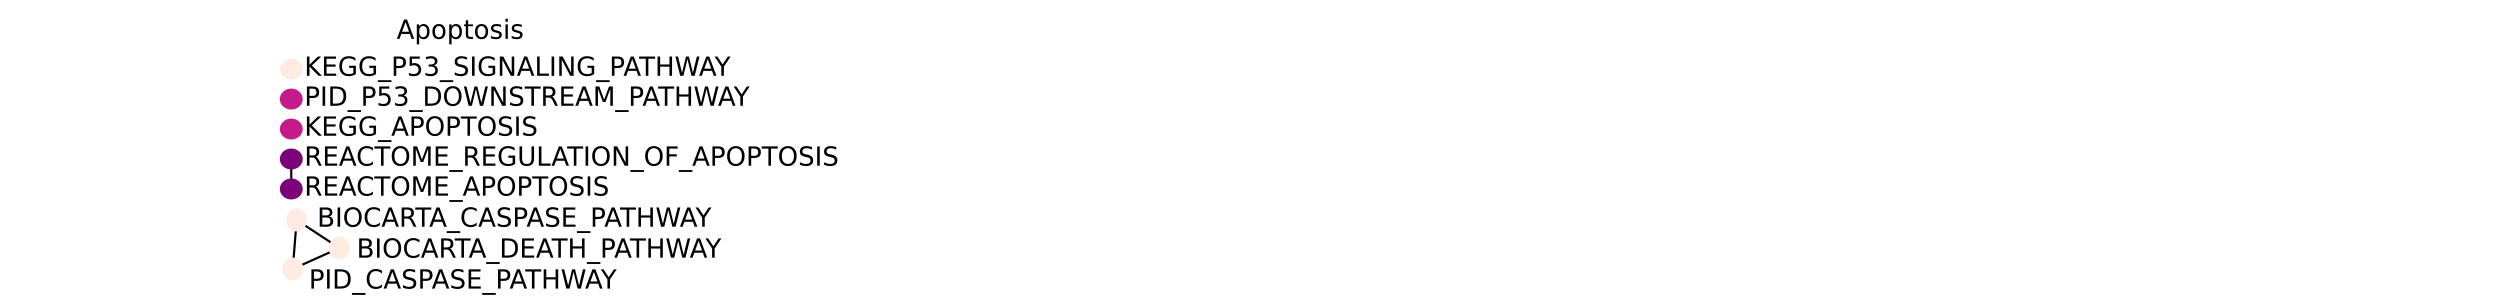
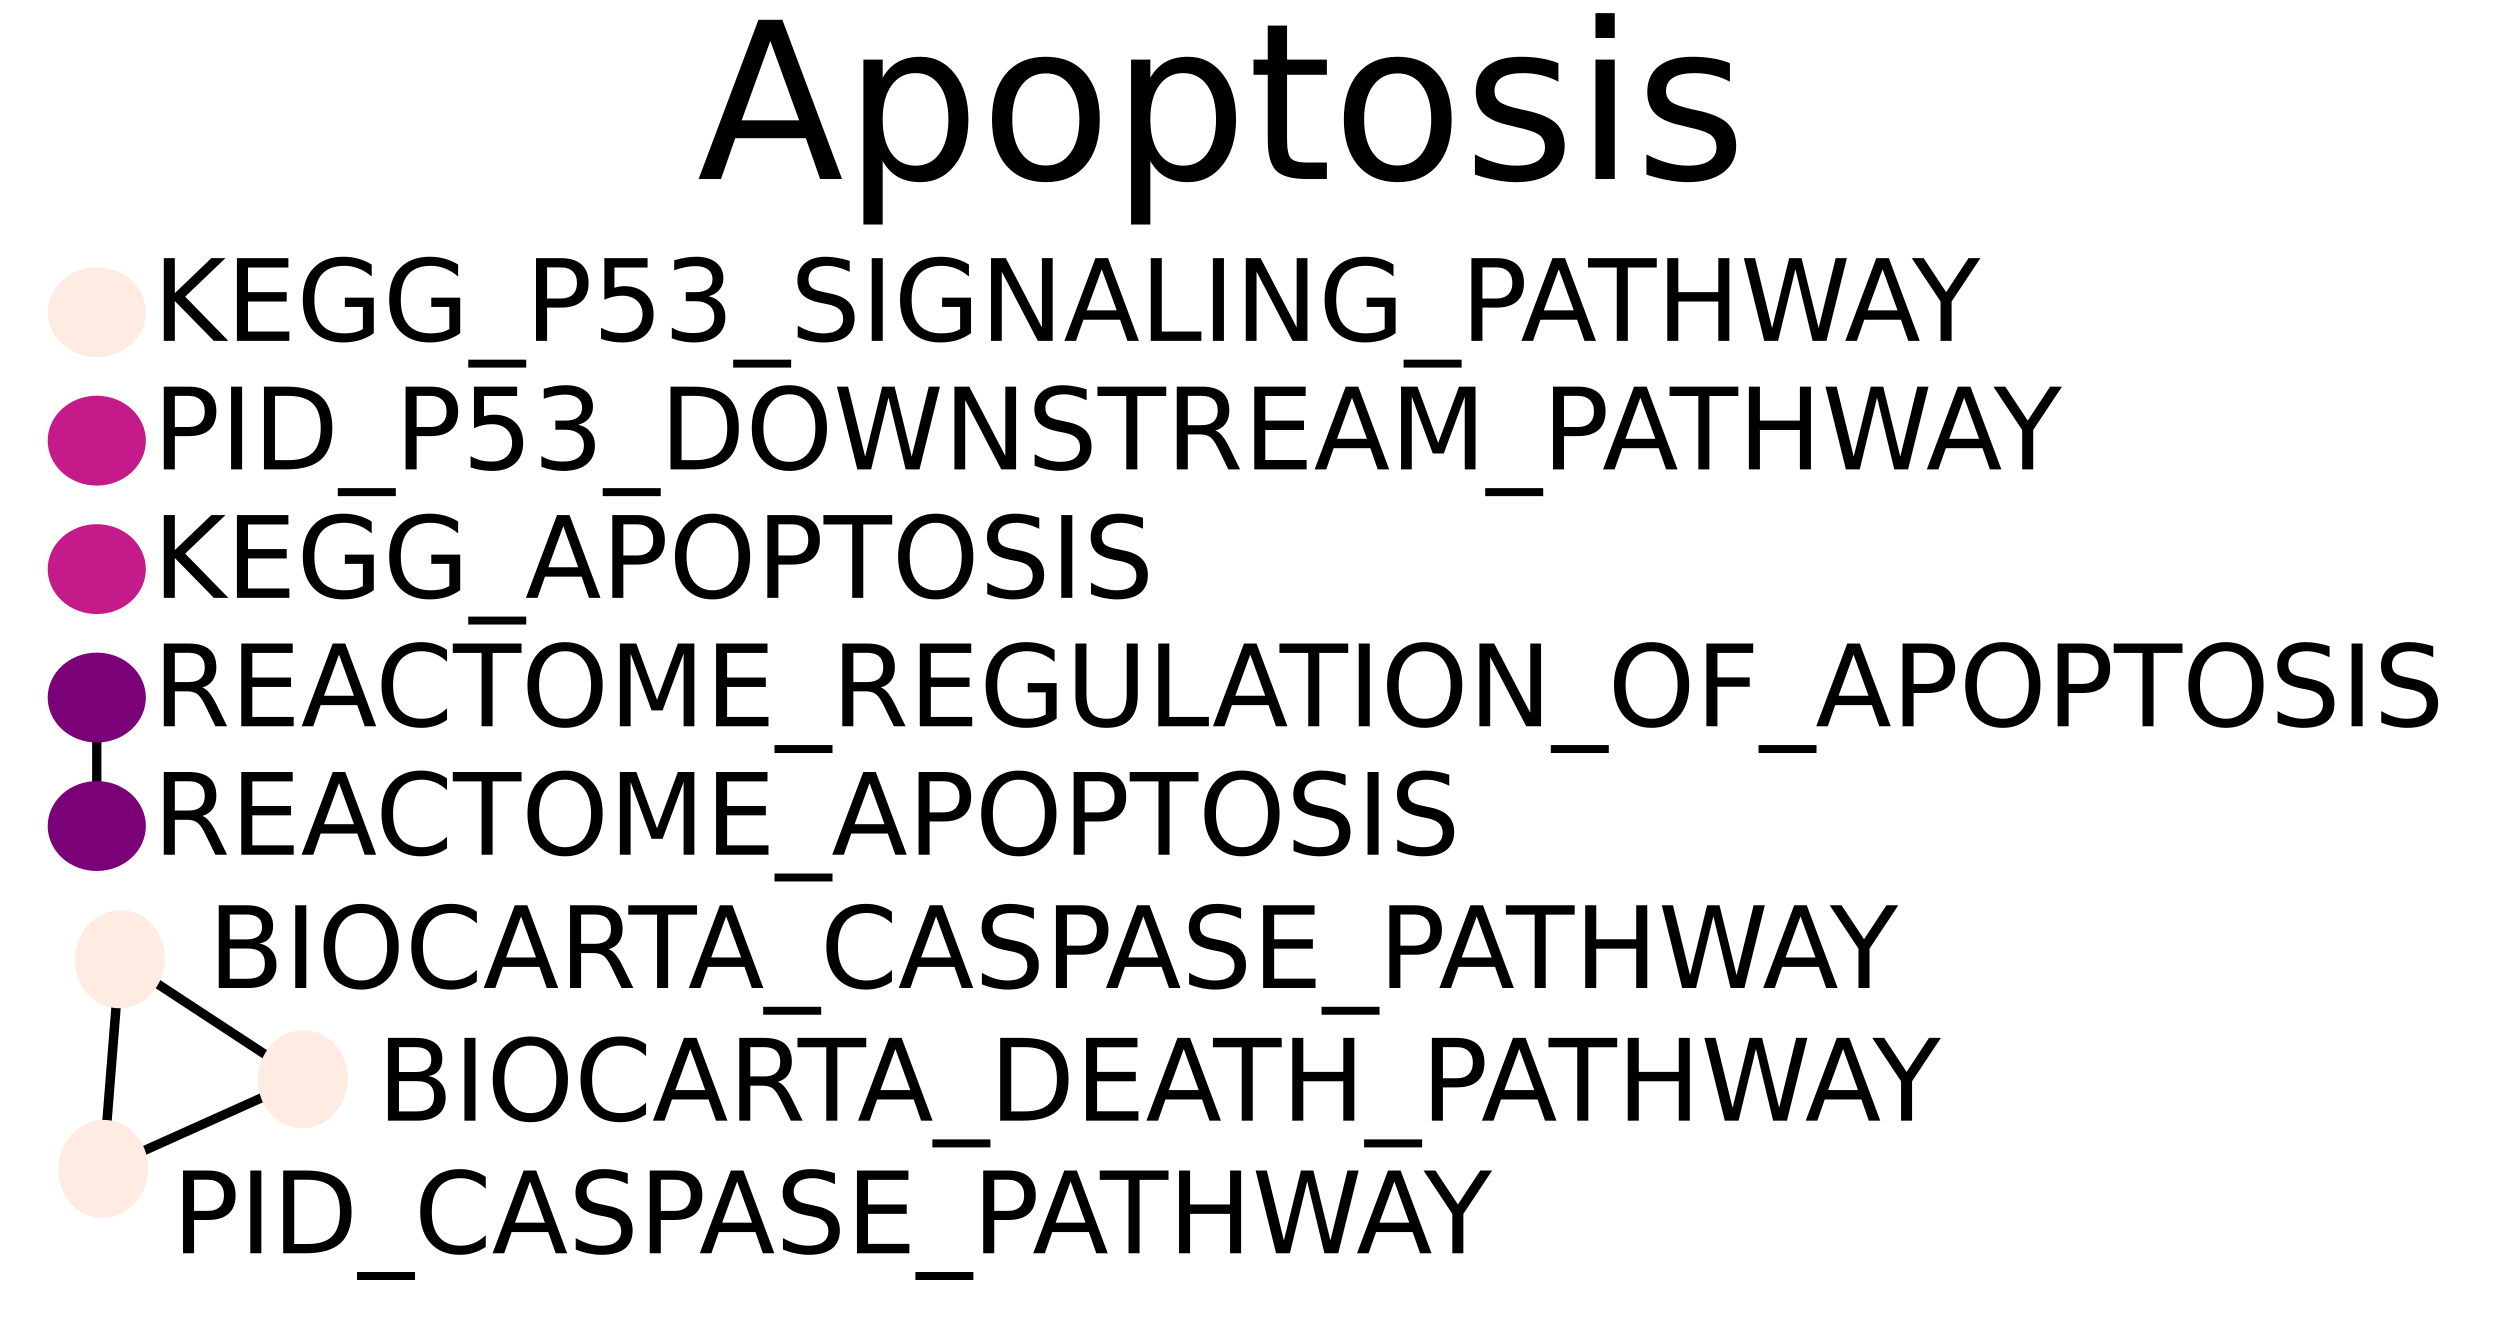
- <svg xmlns="http://www.w3.org/2000/svg" height="142.2pt" version="1.1" viewBox="0 0 1188 142.2" width="1188pt" id="svg3980">
-   <defs id="defs3905">
+ <svg xmlns="http://www.w3.org/2000/svg" height="146.491pt" version="1.1" viewBox="0 0 277.088 146.491" width="277.088pt" id="svg3980">
+   <defs id="defs3905" style="stroke-linecap:butt;stroke-linejoin:round">
    <style type="text/css" id="style3903">
*{stroke-linecap:butt;stroke-linejoin:round;}
  </style>
  </defs>
-   <path id="path3910" style="fill:#feebe2;stroke-linecap:butt;stroke-linejoin:round" d="m 163.593,31.334 c 1.401,0 2.745,-0.501 3.735,-1.393 0.991,-0.892 1.547,-2.102 1.547,-3.363 0,-1.261 -0.557,-2.471 -1.547,-3.363 -0.991,-0.892 -2.334,-1.393 -3.735,-1.393 -1.401,0 -2.745,0.501 -3.735,1.393 -0.991,0.892 -1.547,2.102 -1.547,3.363 0,1.261 0.557,2.471 1.547,3.363 0.991,0.892 2.334,1.393 3.735,1.393 z" clip-path="url(#pe83d30326e)" transform="matrix(1.03008,0,0,1.047661,-30.10106,5.004301)" />
-   <path id="path3913" style="fill:#c51b8a;stroke-linecap:butt;stroke-linejoin:round" d="m 163.593,44.923 c 1.401,0 2.745,-0.501 3.735,-1.393 0.991,-0.892 1.547,-2.102 1.547,-3.363 0,-1.261 -0.557,-2.471 -1.547,-3.363 -0.991,-0.892 -2.334,-1.393 -3.735,-1.393 -1.401,0 -2.745,0.501 -3.735,1.393 -0.991,0.892 -1.547,2.102 -1.547,3.363 0,1.261 0.557,2.471 1.547,3.363 0.991,0.892 2.334,1.393 3.735,1.393 z" clip-path="url(#pe83d30326e)" transform="matrix(1.03008,0,0,1.047661,-30.10106,5.004301)" />
-   <path id="path3916" style="fill:#c51b8a;stroke-linecap:butt;stroke-linejoin:round" d="m 163.593,58.514 c 1.401,0 2.745,-0.501 3.735,-1.393 0.991,-0.892 1.547,-2.102 1.547,-3.363 0,-1.261 -0.557,-2.471 -1.547,-3.363 -0.991,-0.892 -2.334,-1.393 -3.735,-1.393 -1.401,0 -2.745,0.501 -3.735,1.393 -0.991,0.892 -1.547,2.102 -1.547,3.363 0,1.261 0.557,2.471 1.547,3.363 0.991,0.892 2.334,1.393 3.735,1.393 z" clip-path="url(#pe83d30326e)" transform="matrix(1.03008,0,0,1.047661,-30.10106,5.004301)" />
-   <path id="path3919" style="fill:#1f77b4;stroke:#000000;stroke-linecap:butt;stroke-linejoin:miter" d="m 163.593,67.347 v 13.59" clip-path="url(#pe83d30326e)" transform="matrix(1.03008,0,0,1.047661,-30.10106,5.004301)" />
-   <path id="path3922" style="fill:#7a0177;stroke-linecap:butt;stroke-linejoin:round" d="m 163.593,72.103 c 1.401,0 2.745,-0.501 3.735,-1.393 0.991,-0.892 1.547,-2.102 1.547,-3.363 0,-1.261 -0.557,-2.471 -1.547,-3.363 -0.991,-0.892 -2.334,-1.393 -3.735,-1.393 -1.401,0 -2.745,0.501 -3.735,1.393 -0.991,0.892 -1.547,2.102 -1.547,3.363 0,1.261 0.557,2.471 1.547,3.363 0.991,0.892 2.334,1.393 3.735,1.393 z" clip-path="url(#pe83d30326e)" transform="matrix(1.03008,0,0,1.047661,-30.10106,5.004301)" />
-   <path id="path3925" style="fill:#7a0177;stroke-linecap:butt;stroke-linejoin:round" d="m 163.593,85.694 c 1.401,0 2.745,-0.501 3.735,-1.393 0.991,-0.892 1.547,-2.102 1.547,-3.363 0,-1.261 -0.557,-2.471 -1.547,-3.363 -0.991,-0.892 -2.334,-1.393 -3.735,-1.393 -1.401,0 -2.745,0.501 -3.735,1.393 -0.991,0.892 -1.547,2.102 -1.547,3.363 0,1.261 0.557,2.471 1.547,3.363 0.991,0.892 2.334,1.393 3.735,1.393 z" clip-path="url(#pe83d30326e)" transform="matrix(1.03008,0,0,1.047661,-30.10106,5.004301)" />
-   <g id="g4923" transform="rotate(-85.04545,149.8229,115.9306)" style="stroke-linecap:butt;stroke-linejoin:round">
+   <path id="path3910" style="fill:#feebe2;stroke-linecap:butt;stroke-linejoin:round" d="m 163.593,31.334 c 1.401,0 2.745,-0.501 3.735,-1.393 0.991,-0.892 1.547,-2.102 1.547,-3.363 0,-1.261 -0.557,-2.471 -1.547,-3.363 -0.991,-0.892 -2.334,-1.393 -3.735,-1.393 -1.401,0 -2.745,0.501 -3.735,1.393 -0.991,0.892 -1.547,2.102 -1.547,3.363 0,1.261 0.557,2.471 1.547,3.363 0.991,0.892 2.334,1.393 3.735,1.393 z" clip-path="url(#pe83d30326e)" transform="matrix(1.03008,0,0,1.047661,-157.7882,6.758941)" />
+   <path id="path3913" style="fill:#c51b8a;stroke-linecap:butt;stroke-linejoin:round" d="m 163.593,44.923 c 1.401,0 2.745,-0.501 3.735,-1.393 0.991,-0.892 1.547,-2.102 1.547,-3.363 0,-1.261 -0.557,-2.471 -1.547,-3.363 -0.991,-0.892 -2.334,-1.393 -3.735,-1.393 -1.401,0 -2.745,0.501 -3.735,1.393 -0.991,0.892 -1.547,2.102 -1.547,3.363 0,1.261 0.557,2.471 1.547,3.363 0.991,0.892 2.334,1.393 3.735,1.393 z" clip-path="url(#pe83d30326e)" transform="matrix(1.03008,0,0,1.047661,-157.7882,6.758941)" />
+   <path id="path3916" style="fill:#c51b8a;stroke-linecap:butt;stroke-linejoin:round" d="m 163.593,58.514 c 1.401,0 2.745,-0.501 3.735,-1.393 0.991,-0.892 1.547,-2.102 1.547,-3.363 0,-1.261 -0.557,-2.471 -1.547,-3.363 -0.991,-0.892 -2.334,-1.393 -3.735,-1.393 -1.401,0 -2.745,0.501 -3.735,1.393 -0.991,0.892 -1.547,2.102 -1.547,3.363 0,1.261 0.557,2.471 1.547,3.363 0.991,0.892 2.334,1.393 3.735,1.393 z" clip-path="url(#pe83d30326e)" transform="matrix(1.03008,0,0,1.047661,-157.7882,6.758941)" />
+   <path id="path3919" style="fill:#1f77b4;stroke:#000000;stroke-linecap:butt;stroke-linejoin:miter" d="m 163.593,67.347 v 13.59" clip-path="url(#pe83d30326e)" transform="matrix(1.03008,0,0,1.047661,-157.7882,6.758941)" />
+   <path id="path3922" style="fill:#7a0177;stroke-linecap:butt;stroke-linejoin:round" d="m 163.593,72.103 c 1.401,0 2.745,-0.501 3.735,-1.393 0.991,-0.892 1.547,-2.102 1.547,-3.363 0,-1.261 -0.557,-2.471 -1.547,-3.363 -0.991,-0.892 -2.334,-1.393 -3.735,-1.393 -1.401,0 -2.745,0.501 -3.735,1.393 -0.991,0.892 -1.547,2.102 -1.547,3.363 0,1.261 0.557,2.471 1.547,3.363 0.991,0.892 2.334,1.393 3.735,1.393 z" clip-path="url(#pe83d30326e)" transform="matrix(1.03008,0,0,1.047661,-157.7882,6.758941)" />
+   <path id="path3925" style="fill:#7a0177;stroke-linecap:butt;stroke-linejoin:round" d="m 163.593,85.694 c 1.401,0 2.745,-0.501 3.735,-1.393 0.991,-0.892 1.547,-2.102 1.547,-3.363 0,-1.261 -0.557,-2.471 -1.547,-3.363 -0.991,-0.892 -2.334,-1.393 -3.735,-1.393 -1.401,0 -2.745,0.501 -3.735,1.393 -0.991,0.892 -1.547,2.102 -1.547,3.363 0,1.261 0.557,2.471 1.547,3.363 0.991,0.892 2.334,1.393 3.735,1.393 z" clip-path="url(#pe83d30326e)" transform="matrix(1.03008,0,0,1.047661,-157.7882,6.758941)" />
+   <g id="g4923" transform="rotate(-85.04545,86.93598,186.4255)" style="stroke-linecap:butt;stroke-linejoin:round">
    <g id="g4938" transform="translate(-1.347305,2.095808)" style="stroke-linecap:butt;stroke-linejoin:round">
      <path id="path3928" style="fill:#1f77b4;stroke:#000000;stroke-linecap:butt;stroke-linejoin:miter" d="M 163.593,94.682 186.234,94.527" clip-path="url(#pe83d30326e)" transform="matrix(1.03008,0,0,1.047661,-30.10106,5.004301)" />
      <path id="path3931" style="fill:#1f77b4;stroke:#000000;stroke-linecap:butt;stroke-linejoin:miter" d="M 163.593,94.682 175.067,114.912" clip-path="url(#pe83d30326e)" transform="matrix(1.03008,0,0,1.047661,-30.10106,5.004301)" />
      <path id="path3934" style="fill:#1f77b4;stroke:#000000;stroke-linecap:butt;stroke-linejoin:miter" d="m 186.234,94.527 -11.166,20.385" clip-path="url(#pe83d30326e)" transform="matrix(1.03008,0,0,1.047661,-30.10106,5.004301)" />
      <path id="path3937" style="fill:#feebe2;stroke-linecap:butt;stroke-linejoin:round" d="m 163.593,99.438 c 1.401,0 2.745,-0.501 3.735,-1.393 0.991,-0.892 1.547,-2.102 1.547,-3.363 0,-1.261 -0.557,-2.471 -1.547,-3.363 -0.991,-0.892 -2.334,-1.393 -3.735,-1.393 -1.401,0 -2.745,0.501 -3.735,1.393 -0.991,0.892 -1.547,2.102 -1.547,3.363 0,1.261 0.557,2.471 1.547,3.363 0.991,0.892 2.334,1.393 3.735,1.393 z" clip-path="url(#pe83d30326e)" transform="matrix(1.03008,0,0,1.047661,-30.10106,5.004301)" />
      <path id="path3940" style="fill:#feebe2;stroke-linecap:butt;stroke-linejoin:round" d="m 186.234,99.284 c 1.401,0 2.745,-0.501 3.735,-1.393 0.991,-0.892 1.547,-2.102 1.547,-3.363 0,-1.261 -0.557,-2.471 -1.547,-3.363 -0.991,-0.892 -2.334,-1.393 -3.735,-1.393 -1.401,0 -2.745,0.501 -3.735,1.393 -0.991,0.892 -1.547,2.102 -1.547,3.363 0,1.261 0.557,2.471 1.547,3.363 0.991,0.892 2.334,1.393 3.735,1.393 z" clip-path="url(#pe83d30326e)" transform="matrix(1.03008,0,0,1.047661,-30.10106,5.004301)" />
      <path id="path3943" style="fill:#feebe2;stroke-linecap:butt;stroke-linejoin:round" d="m 175.067,119.668 c 1.401,0 2.745,-0.501 3.735,-1.393 0.991,-0.892 1.547,-2.102 1.547,-3.363 0,-1.261 -0.557,-2.471 -1.547,-3.363 -0.991,-0.892 -2.334,-1.393 -3.735,-1.393 -1.401,0 -2.745,0.501 -3.735,1.393 -0.991,0.892 -1.547,2.102 -1.547,3.363 0,1.261 0.557,2.471 1.547,3.363 0.991,0.892 2.334,1.393 3.735,1.393 z" clip-path="url(#pe83d30326e)" transform="matrix(1.03008,0,0,1.047661,-30.10106,5.004301)" />
    </g>
  </g>
-   <text id="text3946" y="35.728" x="145.861" style="font-style:normal;font-weight:normal;font-size:12.466px;font-family:'DejaVu Sans';text-anchor:start;stroke-width:1.039;stroke-linecap:butt;stroke-linejoin:round" transform="scale(0.991574,1.008498)">KEGG_P53_SIGNALING_PATHWAY</text>
-   <text id="text3949" y="49.845" x="145.861" style="font-style:normal;font-weight:normal;font-size:12.466px;font-family:'DejaVu Sans';text-anchor:start;stroke-width:1.039;stroke-linecap:butt;stroke-linejoin:round" transform="scale(0.991574,1.008498)">PID_P53_DOWNSTREAM_PATHWAY</text>
-   <text id="text3952" y="63.963" x="145.861" style="font-style:normal;font-weight:normal;font-size:12.466px;font-family:'DejaVu Sans';text-anchor:start;stroke-width:1.039;stroke-linecap:butt;stroke-linejoin:round" transform="scale(0.991574,1.008498)">KEGG_APOPTOSIS</text>
-   <text id="text3955" y="78.081" x="145.861" style="font-style:normal;font-weight:normal;font-size:12.466px;font-family:'DejaVu Sans';text-anchor:start;stroke-width:1.039;stroke-linecap:butt;stroke-linejoin:round" transform="scale(0.991574,1.008498)">REACTOME_REGULATION_OF_APOPTOSIS</text>
-   <text id="text3958" y="92.199" x="145.861" style="font-style:normal;font-weight:normal;font-size:12.466px;font-family:'DejaVu Sans';text-anchor:start;stroke-width:1.039;stroke-linecap:butt;stroke-linejoin:round" transform="scale(0.991574,1.008498)">REACTOME_APOPTOSIS</text>
-   <text id="text3961" y="106.847" x="152.002" style="font-style:normal;font-weight:normal;font-size:12.466px;font-family:'DejaVu Sans';text-anchor:start;stroke-width:1.039;stroke-linecap:butt;stroke-linejoin:round" transform="scale(0.991574,1.008498)">BIOCARTA_CASPASE_PATHWAY</text>
-   <text id="text3964" y="121.421" x="170.916" style="font-style:normal;font-weight:normal;font-size:12.466px;font-family:'DejaVu Sans';text-anchor:start;stroke-width:1.039;stroke-linecap:butt;stroke-linejoin:round" transform="scale(0.991574,1.008498)">BIOCARTA_DEATH_PATHWAY</text>
-   <text id="text3967" y="135.995" x="148.012" style="font-style:normal;font-weight:normal;font-size:12.466px;font-family:'DejaVu Sans';text-anchor:start;stroke-width:1.039;stroke-linecap:butt;stroke-linejoin:round" transform="scale(0.991574,1.008498)">PID_CASPASE_PATHWAY</text>
-   <text id="text3970" y="18.306" x="220.563" style="font-style:normal;font-weight:normal;font-size:12.466px;font-family:'DejaVu Sans';text-anchor:middle;stroke-width:1.039;stroke-linecap:butt;stroke-linejoin:round" transform="scale(0.991574,1.008498)">Apoptosis</text>
-   <flowRoot transform="matrix(0.75,0,0,0.75,0,-5.825243)" style="font-style:normal;font-weight:normal;font-size:40px;line-height:1.25;font-family:sans-serif;letter-spacing:0px;word-spacing:0px;fill:#000000;fill-opacity:1;stroke:none;stroke-linecap:butt;stroke-linejoin:round" id="flowRoot4791" xml:space="preserve">
+   <text id="text3946" y="37.467" x="17.089" style="font-style:normal;font-weight:normal;font-size:12.466px;font-family:'DejaVu Sans';text-anchor:start;stroke-width:1.039;stroke-linecap:butt;stroke-linejoin:round" transform="scale(0.991574,1.008498)">KEGG_P53_SIGNALING_PATHWAY</text>
+   <text id="text3949" y="51.585" x="17.089" style="font-style:normal;font-weight:normal;font-size:12.466px;font-family:'DejaVu Sans';text-anchor:start;stroke-width:1.039;stroke-linecap:butt;stroke-linejoin:round" transform="scale(0.991574,1.008498)">PID_P53_DOWNSTREAM_PATHWAY</text>
+   <text id="text3952" y="65.703" x="17.089" style="font-style:normal;font-weight:normal;font-size:12.466px;font-family:'DejaVu Sans';text-anchor:start;stroke-width:1.039;stroke-linecap:butt;stroke-linejoin:round" transform="scale(0.991574,1.008498)">KEGG_APOPTOSIS</text>
+   <text id="text3955" y="79.821" x="17.089" style="font-style:normal;font-weight:normal;font-size:12.466px;font-family:'DejaVu Sans';text-anchor:start;stroke-width:1.039;stroke-linecap:butt;stroke-linejoin:round" transform="scale(0.991574,1.008498)">REACTOME_REGULATION_OF_APOPTOSIS</text>
+   <text id="text3958" y="93.938" x="17.089" style="font-style:normal;font-weight:normal;font-size:12.466px;font-family:'DejaVu Sans';text-anchor:start;stroke-width:1.039;stroke-linecap:butt;stroke-linejoin:round" transform="scale(0.991574,1.008498)">REACTOME_APOPTOSIS</text>
+   <text id="text3961" y="108.587" x="23.23" style="font-style:normal;font-weight:normal;font-size:12.466px;font-family:'DejaVu Sans';text-anchor:start;stroke-width:1.039;stroke-linecap:butt;stroke-linejoin:round" transform="scale(0.991574,1.008498)">BIOCARTA_CASPASE_PATHWAY</text>
+   <text id="text3964" y="123.161" x="42.144" style="font-style:normal;font-weight:normal;font-size:12.466px;font-family:'DejaVu Sans';text-anchor:start;stroke-width:1.039;stroke-linecap:butt;stroke-linejoin:round" transform="scale(0.991574,1.008498)">BIOCARTA_DEATH_PATHWAY</text>
+   <text id="text3967" y="137.735" x="19.239" style="font-style:normal;font-weight:normal;font-size:12.466px;font-family:'DejaVu Sans';text-anchor:start;stroke-width:1.039;stroke-linecap:butt;stroke-linejoin:round" transform="scale(0.991574,1.008498)">PID_CASPASE_PATHWAY</text>
+   <text id="text3970" y="19.676" x="136.572" style="font-style:normal;font-weight:normal;font-size:12.466px;font-family:'DejaVu Sans';text-anchor:middle;stroke-width:1.039;stroke-linecap:butt;stroke-linejoin:round" transform="scale(0.991574,1.008498)">
+     <tspan style="font-size:24px;stroke-linecap:butt;stroke-linejoin:round" id="tspan844">Apoptosis</tspan>
+   </text>
+   <flowRoot transform="matrix(0.75,0,0,0.75,-127.6872,-4.070603)" style="font-style:normal;font-weight:normal;font-size:40px;line-height:1.25;font-family:sans-serif;letter-spacing:0px;word-spacing:0px;fill:#000000;fill-opacity:1;stroke:none;stroke-linecap:butt;stroke-linejoin:round" id="flowRoot4791" xml:space="preserve">
    <flowRegion style="stroke-linecap:butt;stroke-linejoin:round" id="flowRegion4793">
      <rect style="stroke-linecap:butt;stroke-linejoin:round" y="34.746" x="183.01" height="103.883" width="394.175" id="rect4795" />
    </flowRegion>
    <flowPara style="stroke-linecap:butt;stroke-linejoin:round" id="flowPara4797" />
  </flowRoot>
  <defs id="defs3978">
-     <clipPath id="pe83d30326e">
-       <rect height="107.361" width="920.7" x="148.5" y="17.064" id="rect3975" />
+     <clipPath id="pe83d30326e" style="stroke-linecap:butt;stroke-linejoin:round">
+       <rect height="107.361" width="920.7" x="148.5" y="17.064" id="rect3975" style="stroke-linecap:butt;stroke-linejoin:round" />
    </clipPath>
  </defs>
</svg>
